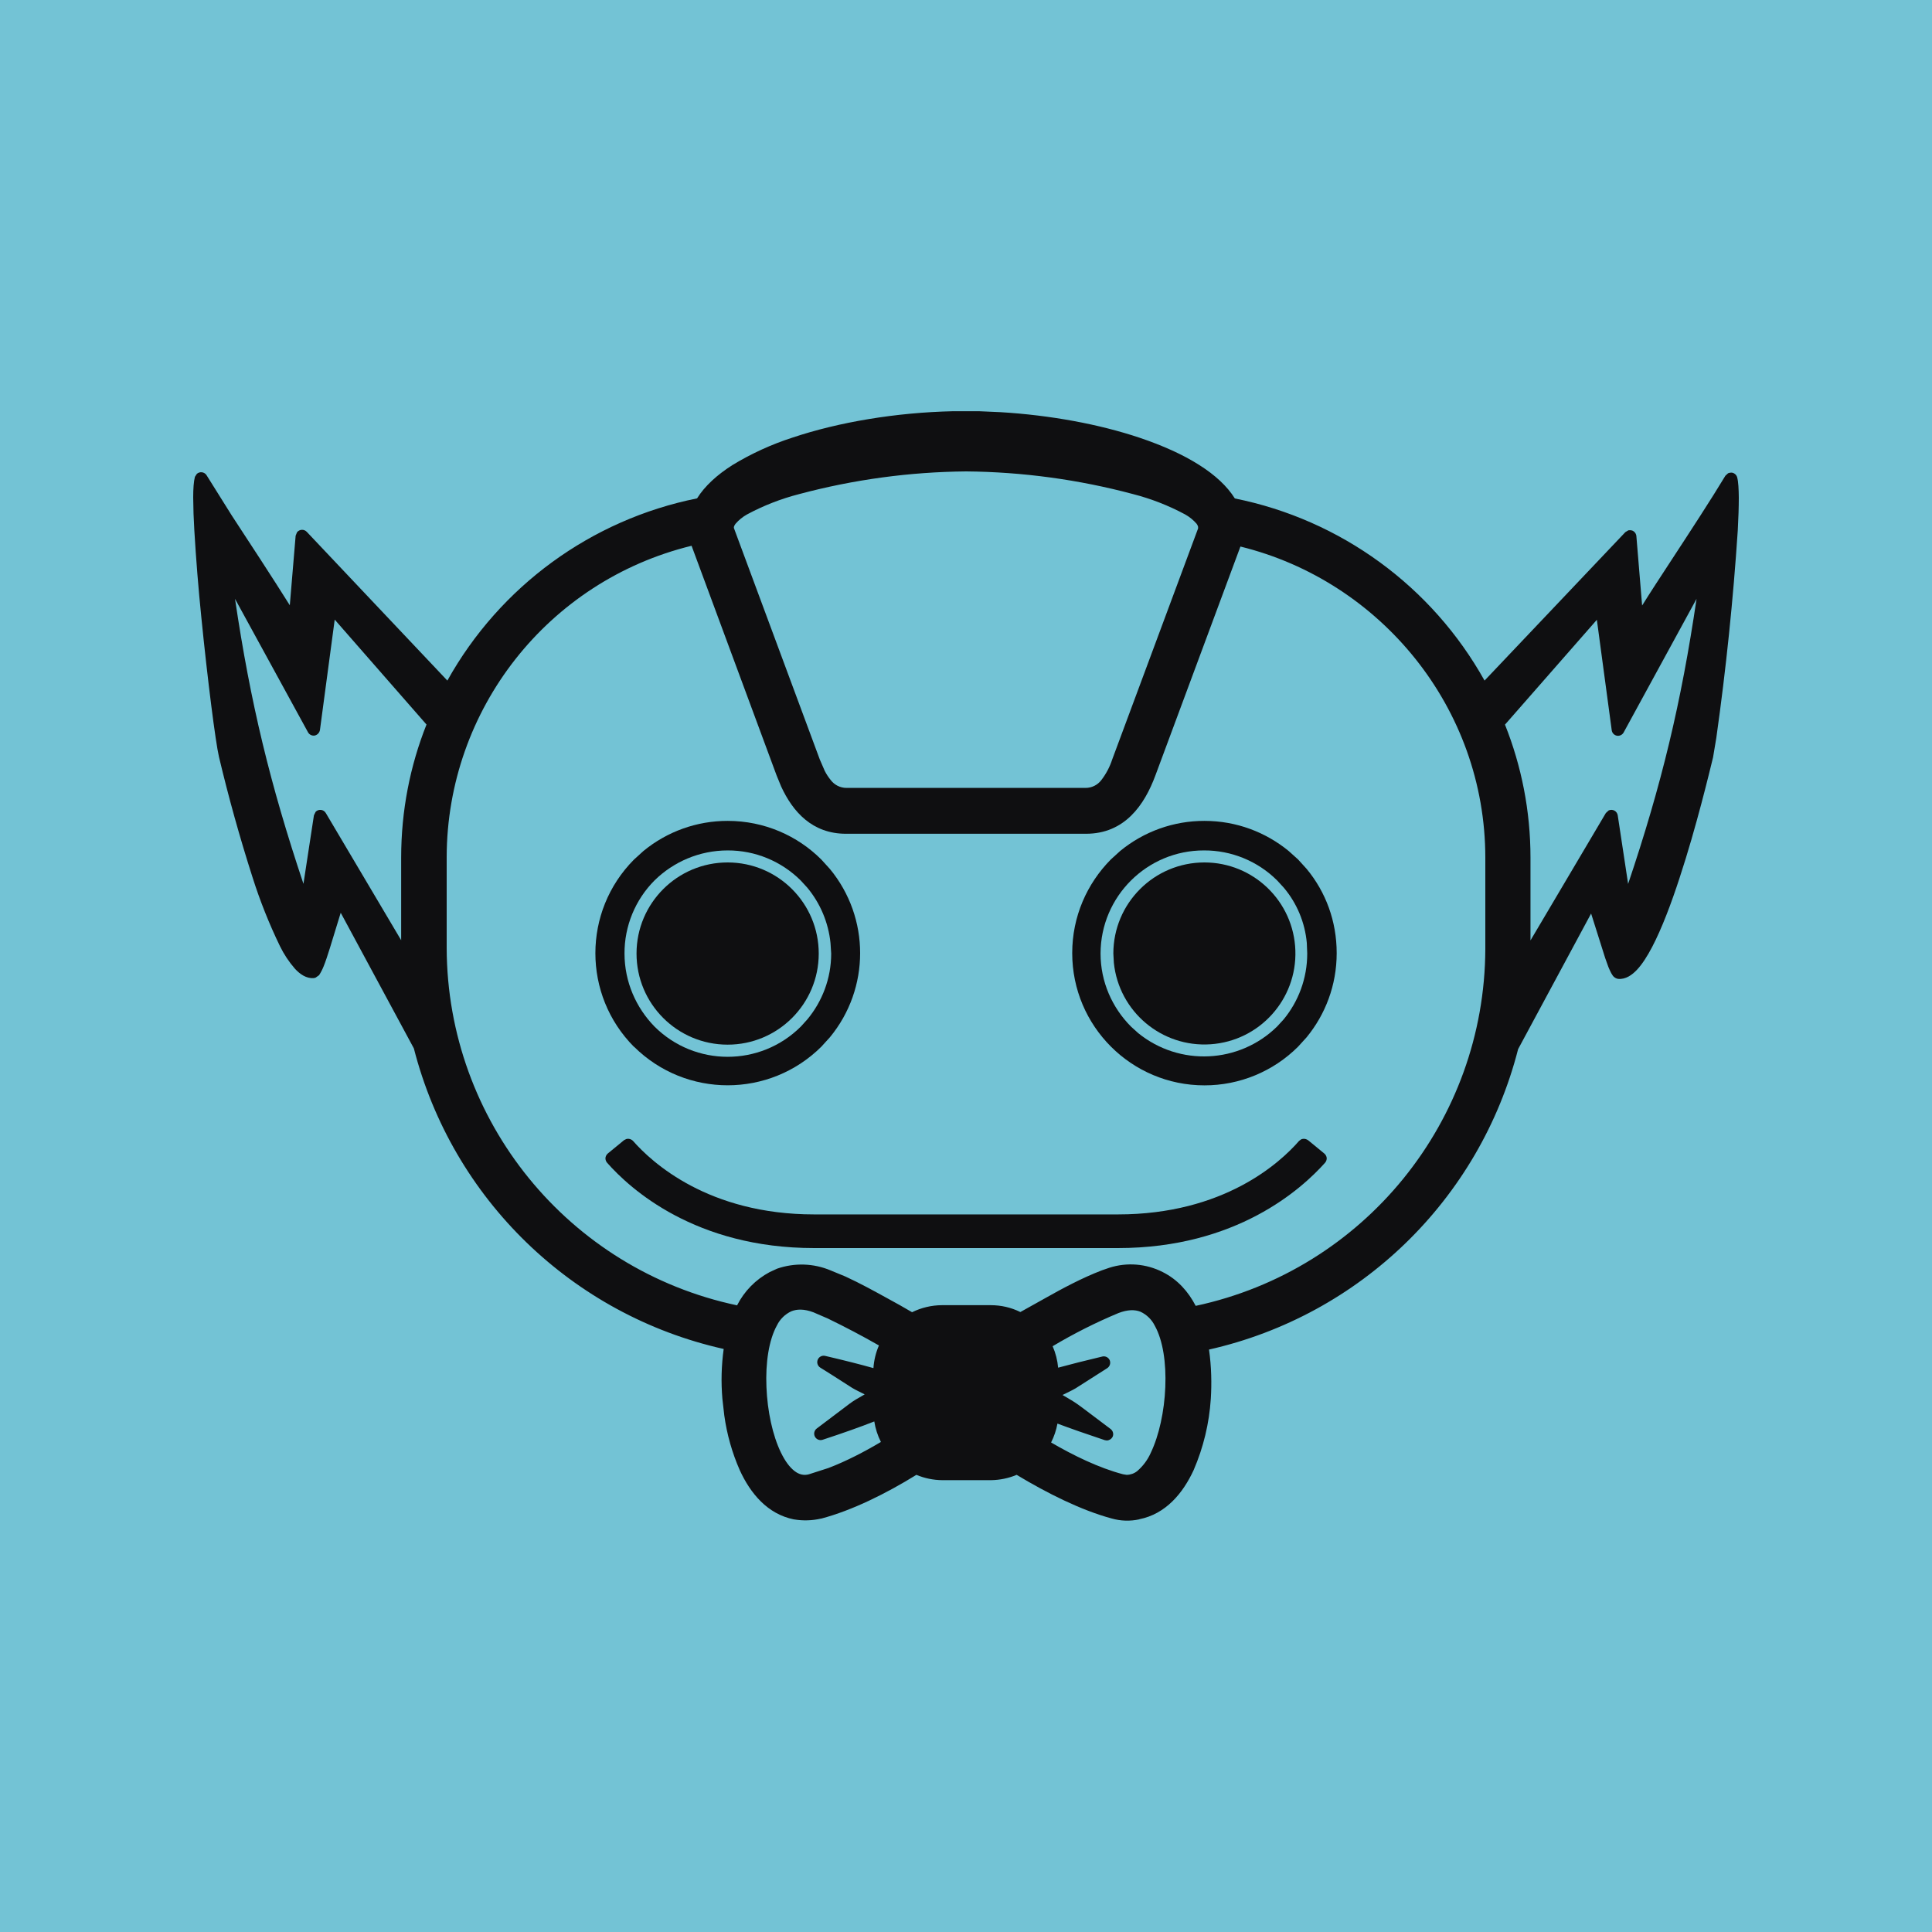
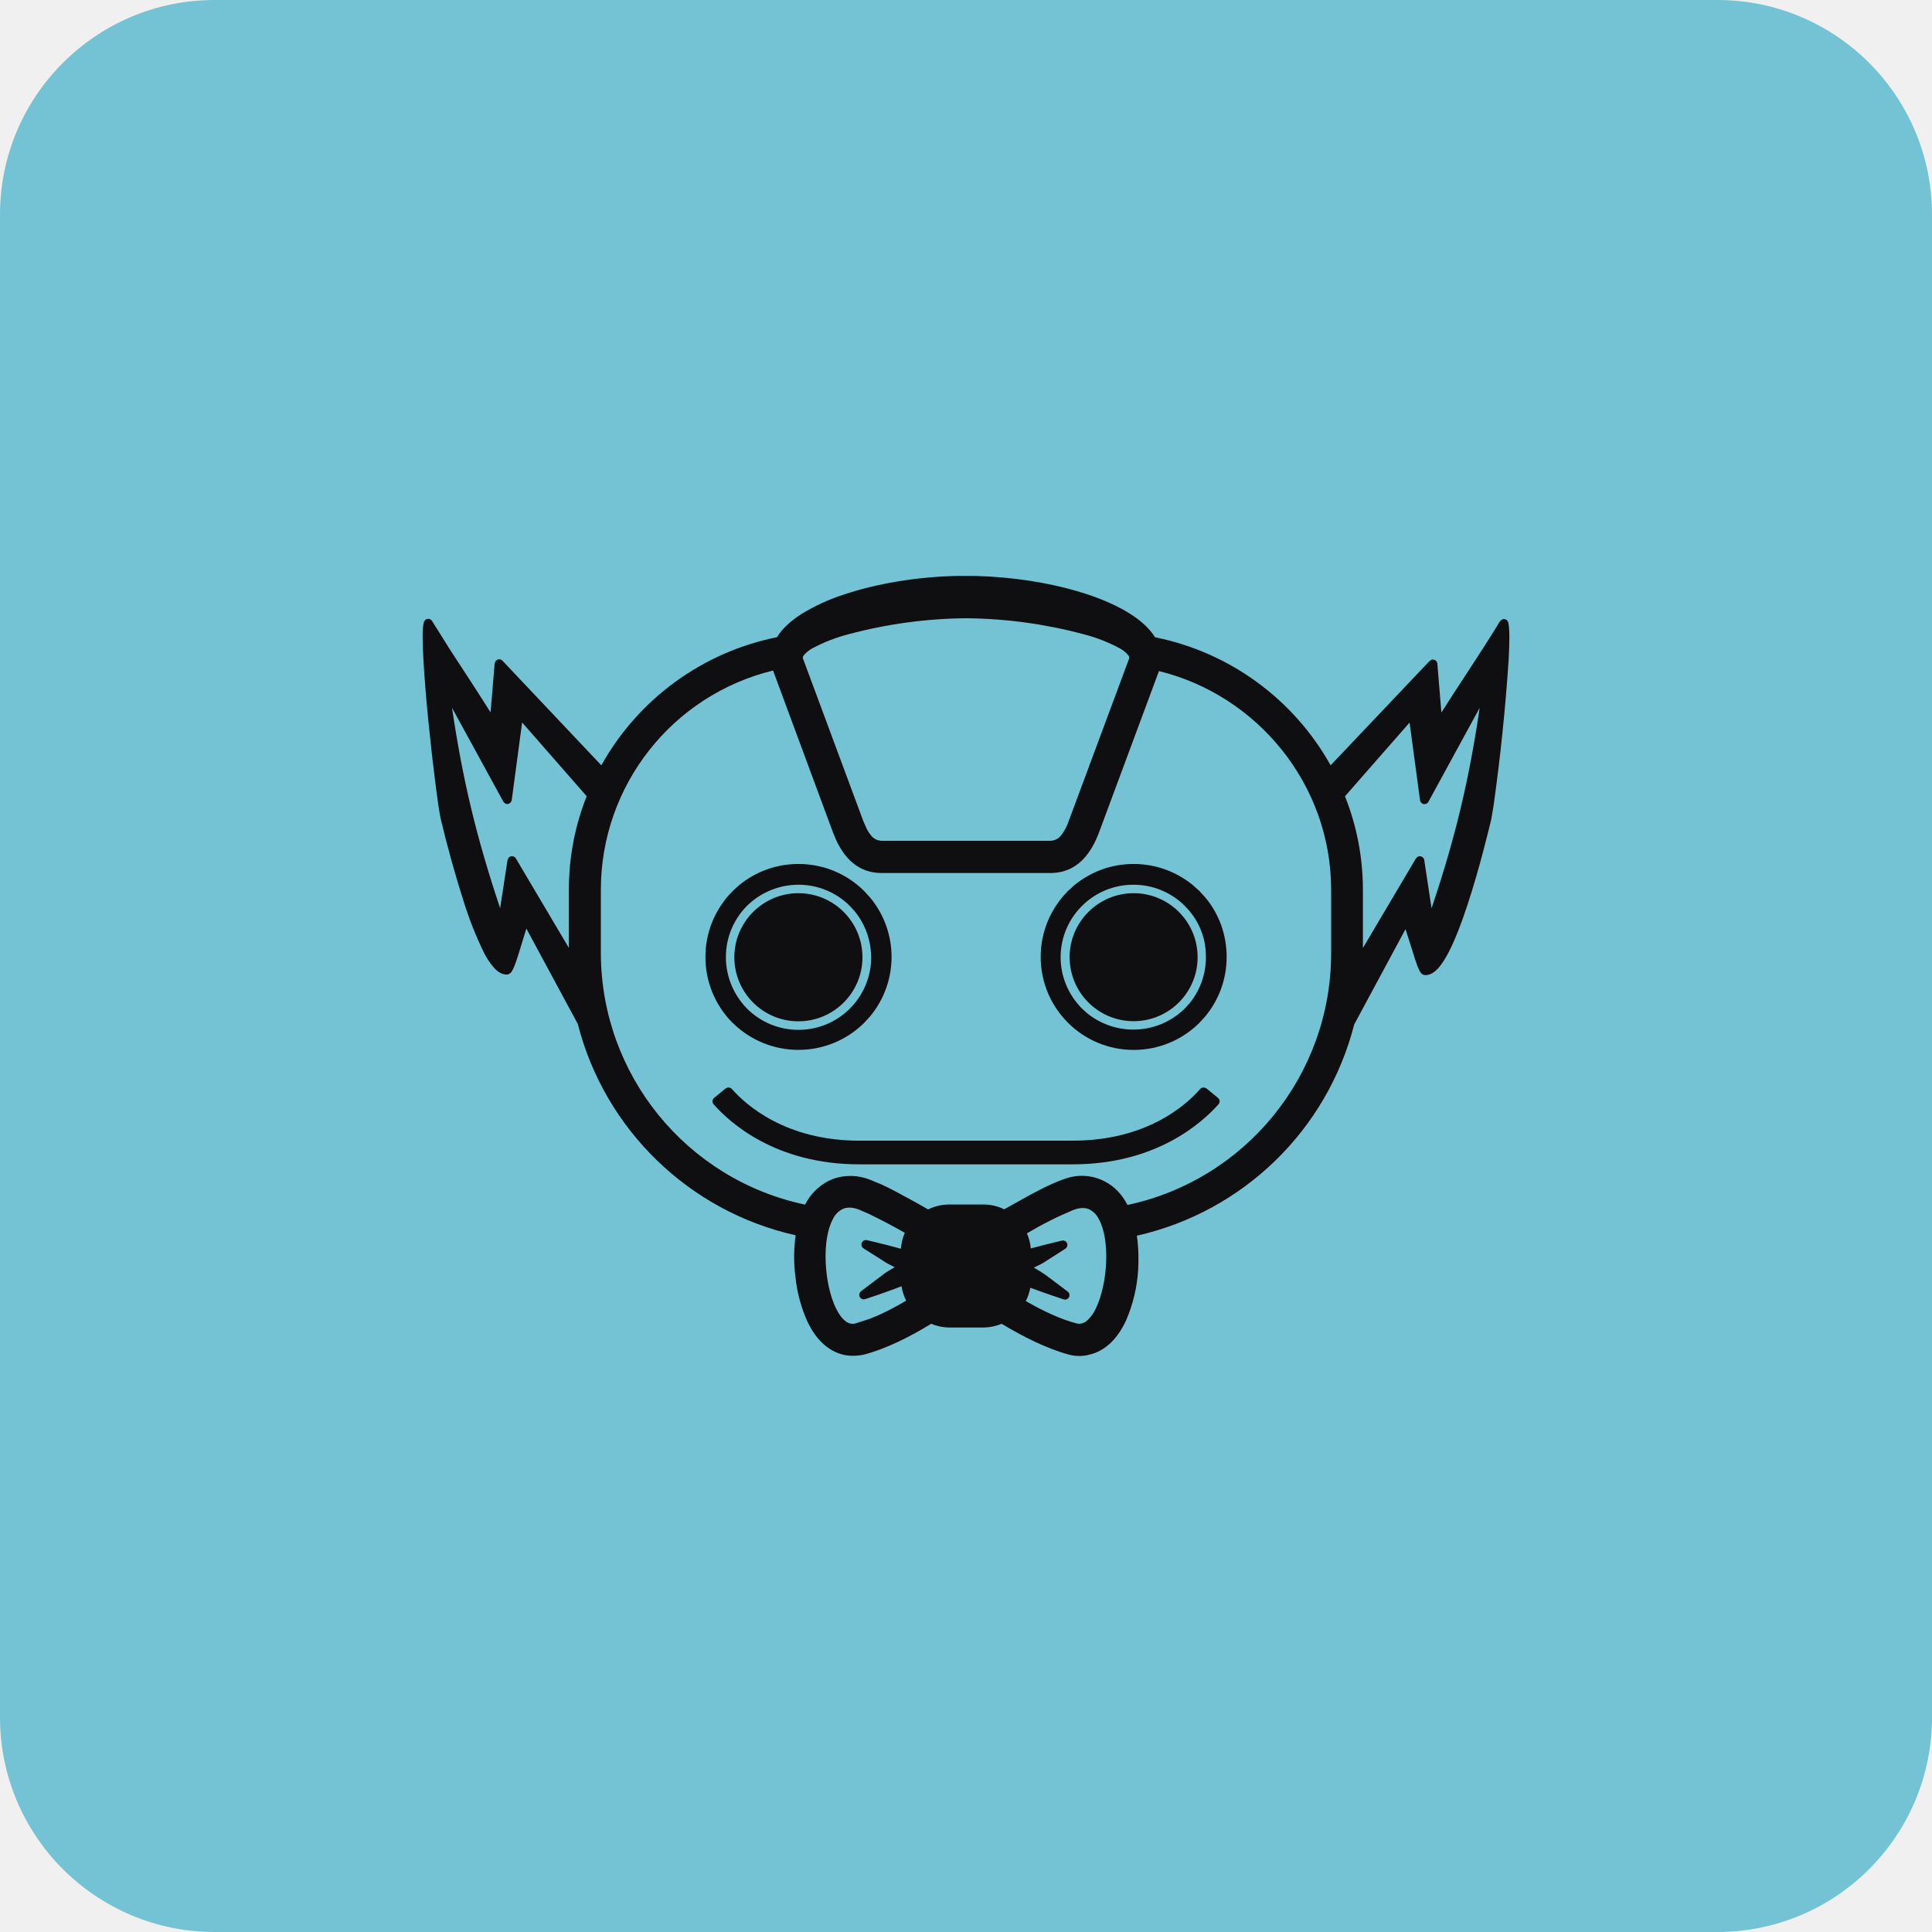
<svg xmlns="http://www.w3.org/2000/svg" fill="none" viewBox="0 0 18 18">
-   <rect width="100%" height="100%" fill="#73C3D5" />
-   <g transform="translate(9, 9) scale(0.8) translate(-9, -9)">
+   <rect width="100%" height="100%" rx="2px" ry="2px" fill="#73C3D5" />
+   <g transform="translate(9, 9) scale(0.5625) translate(-9, -9)">
    <g fill="#0F0F11" clip-path="url(#a)">
      <path d="m12.983 11.028.19.156a.08.08 0 0 1 .028.052.08.08 0 0 1-.02.056c-.272.304-1.03.993-2.412.993H7.232c-1.386 0-2.144-.69-2.412-.994a.08.08 0 0 1-.019-.056.08.08 0 0 1 .027-.051l.19-.156.026-.013a.08.08 0 0 1 .078.022c.22.25.876.856 2.11.856h3.537c1.235 0 1.89-.603 2.11-.856l.024-.018a.08.08 0 0 1 .08.01M6.225 7.794a1.061 1.061 0 1 1-.002 2.122 1.061 1.061 0 0 1 .002-2.122" />
      <path fill-rule="evenodd" d="M6.225 7.31c.427 0 .813.173 1.09.45l.1.11a1.54 1.54 0 0 1 0 1.96l-.1.11a1.548 1.548 0 0 1-2.18.001h-.002a1.547 1.547 0 0 1 0-2.18l.11-.1a1.54 1.54 0 0 1 .982-.351m0 .344c-.33 0-.632.133-.852.349a1.2 1.2 0 0 0-.35.851c0 .33.134.631.35.852a1.207 1.207 0 0 0 1.703 0l.077-.085c.171-.207.277-.474.277-.766l-.008-.123a1.2 1.2 0 0 0-.27-.644l-.077-.084a1.2 1.2 0 0 0-.85-.35" clip-rule="evenodd" />
      <path d="M11.777 7.794a1.06 1.06 0 1 1-1.055 1.169l-.006-.108c0-.586.475-1.061 1.061-1.061" />
      <path fill-rule="evenodd" d="M11.777 7.31c.374 0 .713.132.98.35l.11.099.1.11c.222.268.35.608.35.981 0 .374-.132.714-.35.98l-.1.11a1.54 1.54 0 0 1-1.09.45 1.54 1.54 0 0 1-1.54-1.54c0-.427.172-.809.449-1.09l.11-.1a1.54 1.54 0 0 1 .981-.35m-.005.344a1.203 1.203 0 0 0-1.205 1.2c0 .33.135.631.355.852l.084.076a1.216 1.216 0 0 0 1.617-.077l.077-.084c.17-.207.274-.474.274-.767l-.005-.123a1.16 1.16 0 0 0-.267-.642l-.078-.085a1.2 1.2 0 0 0-.852-.35" clip-rule="evenodd" />
      <path fill-rule="evenodd" d="M9.4 2.55c.583.035 1.15.14 1.619.297.268.09.508.197.7.32.18.114.322.244.412.388a4.3 4.3 0 0 1 2.908 2.121l1.64-1.729.035-.021a.1.1 0 0 1 .043.002c.027.01.047.035.05.064l.067.81c.09-.145.216-.337.35-.542.214-.327.453-.693.62-.97l.032-.029a.1.1 0 0 1 .042-.007c.03.004.055.026.063.055.014.052.018.137.019.238 0 .104-.004.234-.012.38a32.673 32.673 0 0 1-.25 2.417l-.038.227c-.04.162-.193.806-.39 1.404-.097.298-.207.589-.319.803-.056.107-.115.2-.176.265-.058.062-.133.115-.22.107a.1.1 0 0 1-.024-.007.1.1 0 0 1-.038-.03l-.019-.03a1 1 0 0 1-.033-.072 3 3 0 0 1-.071-.211l-.13-.411-.85 1.579a4.81 4.81 0 0 1-3.6 3.499c.029.2.032.4.021.573a2.5 2.5 0 0 1-.2.831c-.125.27-.325.511-.633.572l.001.001a.66.66 0 0 1-.323-.01c-.353-.095-.749-.293-1.106-.508a.8.8 0 0 1-.3.062h-.566a.8.8 0 0 1-.302-.062c-.354.219-.748.414-1.106.509h-.003a.8.8 0 0 1-.315.01h-.002c-.308-.062-.507-.303-.631-.574a2.4 2.4 0 0 1-.18-.637l-.022-.193a2.6 2.6 0 0 1 .015-.581 4.81 4.81 0 0 1-3.608-3.5l-.852-1.58-.127.414c-.026.083-.05.156-.072.21a.6.6 0 0 1-.053.103l-.041.029-.02.005c-.087.007-.162-.046-.22-.109a1.2 1.2 0 0 1-.175-.264 6 6 0 0 1-.32-.804 19 19 0 0 1-.39-1.4c-.04-.171-.133-.9-.205-1.622a24 24 0 0 1-.082-1.018A7 7 0 0 1 0 3.543c0-.101.006-.187.02-.24l.023-.035a.075.075 0 0 1 .113.017l.293.468.329.504c.133.205.257.398.347.542l.068-.81.016-.04a.075.075 0 0 1 .114-.005L2.96 5.676a4.3 4.3 0 0 1 2.908-2.122c.09-.144.233-.274.412-.388a3.3 3.3 0 0 1 .7-.32c.538-.18 1.202-.292 1.872-.307h.297zM7.223 13.033c-.109-.041-.192-.038-.257-.012a.35.35 0 0 0-.168.165c-.094.17-.134.435-.122.717.011.281.072.565.169.764q.073.15.16.216.079.06.164.037l.23-.074c.209-.08.42-.19.61-.303a.8.8 0 0 1-.077-.239q-.238.094-.603.214a.075.075 0 0 1-.068-.131l.384-.29c.048-.036.09-.059.175-.108-.066-.034-.103-.05-.146-.076-.06-.037-.145-.095-.373-.237a.075.075 0 0 1 .056-.136q.339.079.565.143a.8.8 0 0 1 .064-.264 10 10 0 0 0-.594-.313zm3.808-.007c-.064-.025-.147-.026-.256.016a6 6 0 0 0-.766.386.8.8 0 0 1 .064.25q.212-.058.515-.13a.075.075 0 0 1 .086.044.076.076 0 0 1-.03.092l-.367.234c-.048.028-.085.044-.153.078.087.051.128.074.18.111.065.046.151.114.38.285.029.022.039.062.022.094a.08.08 0 0 1-.064.04l-.026-.004q-.324-.108-.551-.193a.8.8 0 0 1-.074.22c.257.15.558.297.837.37l.042.007a.2.2 0 0 0 .123-.043.6.6 0 0 0 .16-.216c.095-.199.157-.482.168-.762.012-.282-.028-.547-.122-.715a.35.35 0 0 0-.168-.164m-5.227-8.92a3.74 3.74 0 0 0-2.852 3.626v1.06a4.266 4.266 0 0 0 3.382 4.16.9.9 0 0 1 .379-.387l.087-.04a.87.87 0 0 1 .623.02l.172.071c.17.078.335.169.493.256q.141.076.284.16a.8.8 0 0 1 .348-.082h.566q.185 0 .347.08l.283-.158c.207-.117.437-.24.667-.328l.087-.03a.82.82 0 0 1 .62.05c.176.088.3.23.385.394A4.266 4.266 0 0 0 15.048 8.8v-1.06c0-1.748-1.222-3.224-2.852-3.625l-.99 2.665c-.128.346-.358.68-.809.68H7.603c-.394 0-.62-.256-.756-.551l-.053-.129zm-5.317.618c.18 1.217.41 2.162.797 3.319l.122-.798.02-.041a.075.075 0 0 1 .118.014L2.422 8.7v-.962c0-.547.104-1.07.295-1.55L1.648 4.966l-.172 1.286a.08.08 0 0 1-.06.064.075.075 0 0 1-.079-.038zm16.172 1.556a.075.075 0 0 1-.079.038.075.075 0 0 1-.06-.064l-.173-1.286-1.07 1.221c.192.482.297 1.004.297 1.551v.962l.878-1.484.033-.03a.075.075 0 0 1 .105.057l.121.799c.39-1.157.618-2.106.797-3.32zm-7.656-3.04a7.8 7.8 0 0 0-1.945.264 2.7 2.7 0 0 0-.608.237.5.5 0 0 0-.135.11c-.022.03-.02.045-.016.054l.998 2.689.058.134a.6.6 0 0 0 .07.107.23.23 0 0 0 .183.091h2.784a.23.23 0 0 0 .184-.091.8.8 0 0 0 .127-.241l1-2.69v-.019a.1.1 0 0 0-.017-.035.5.5 0 0 0-.134-.109 2.7 2.7 0 0 0-.607-.237 7.8 7.8 0 0 0-1.942-.264" clip-rule="evenodd" />
    </g>
    <defs>
      <clipPath id="a">
        <path fill="#fff" d="M0 0h18v18H0z" />
      </clipPath>
    </defs>
  </g>
</svg>
